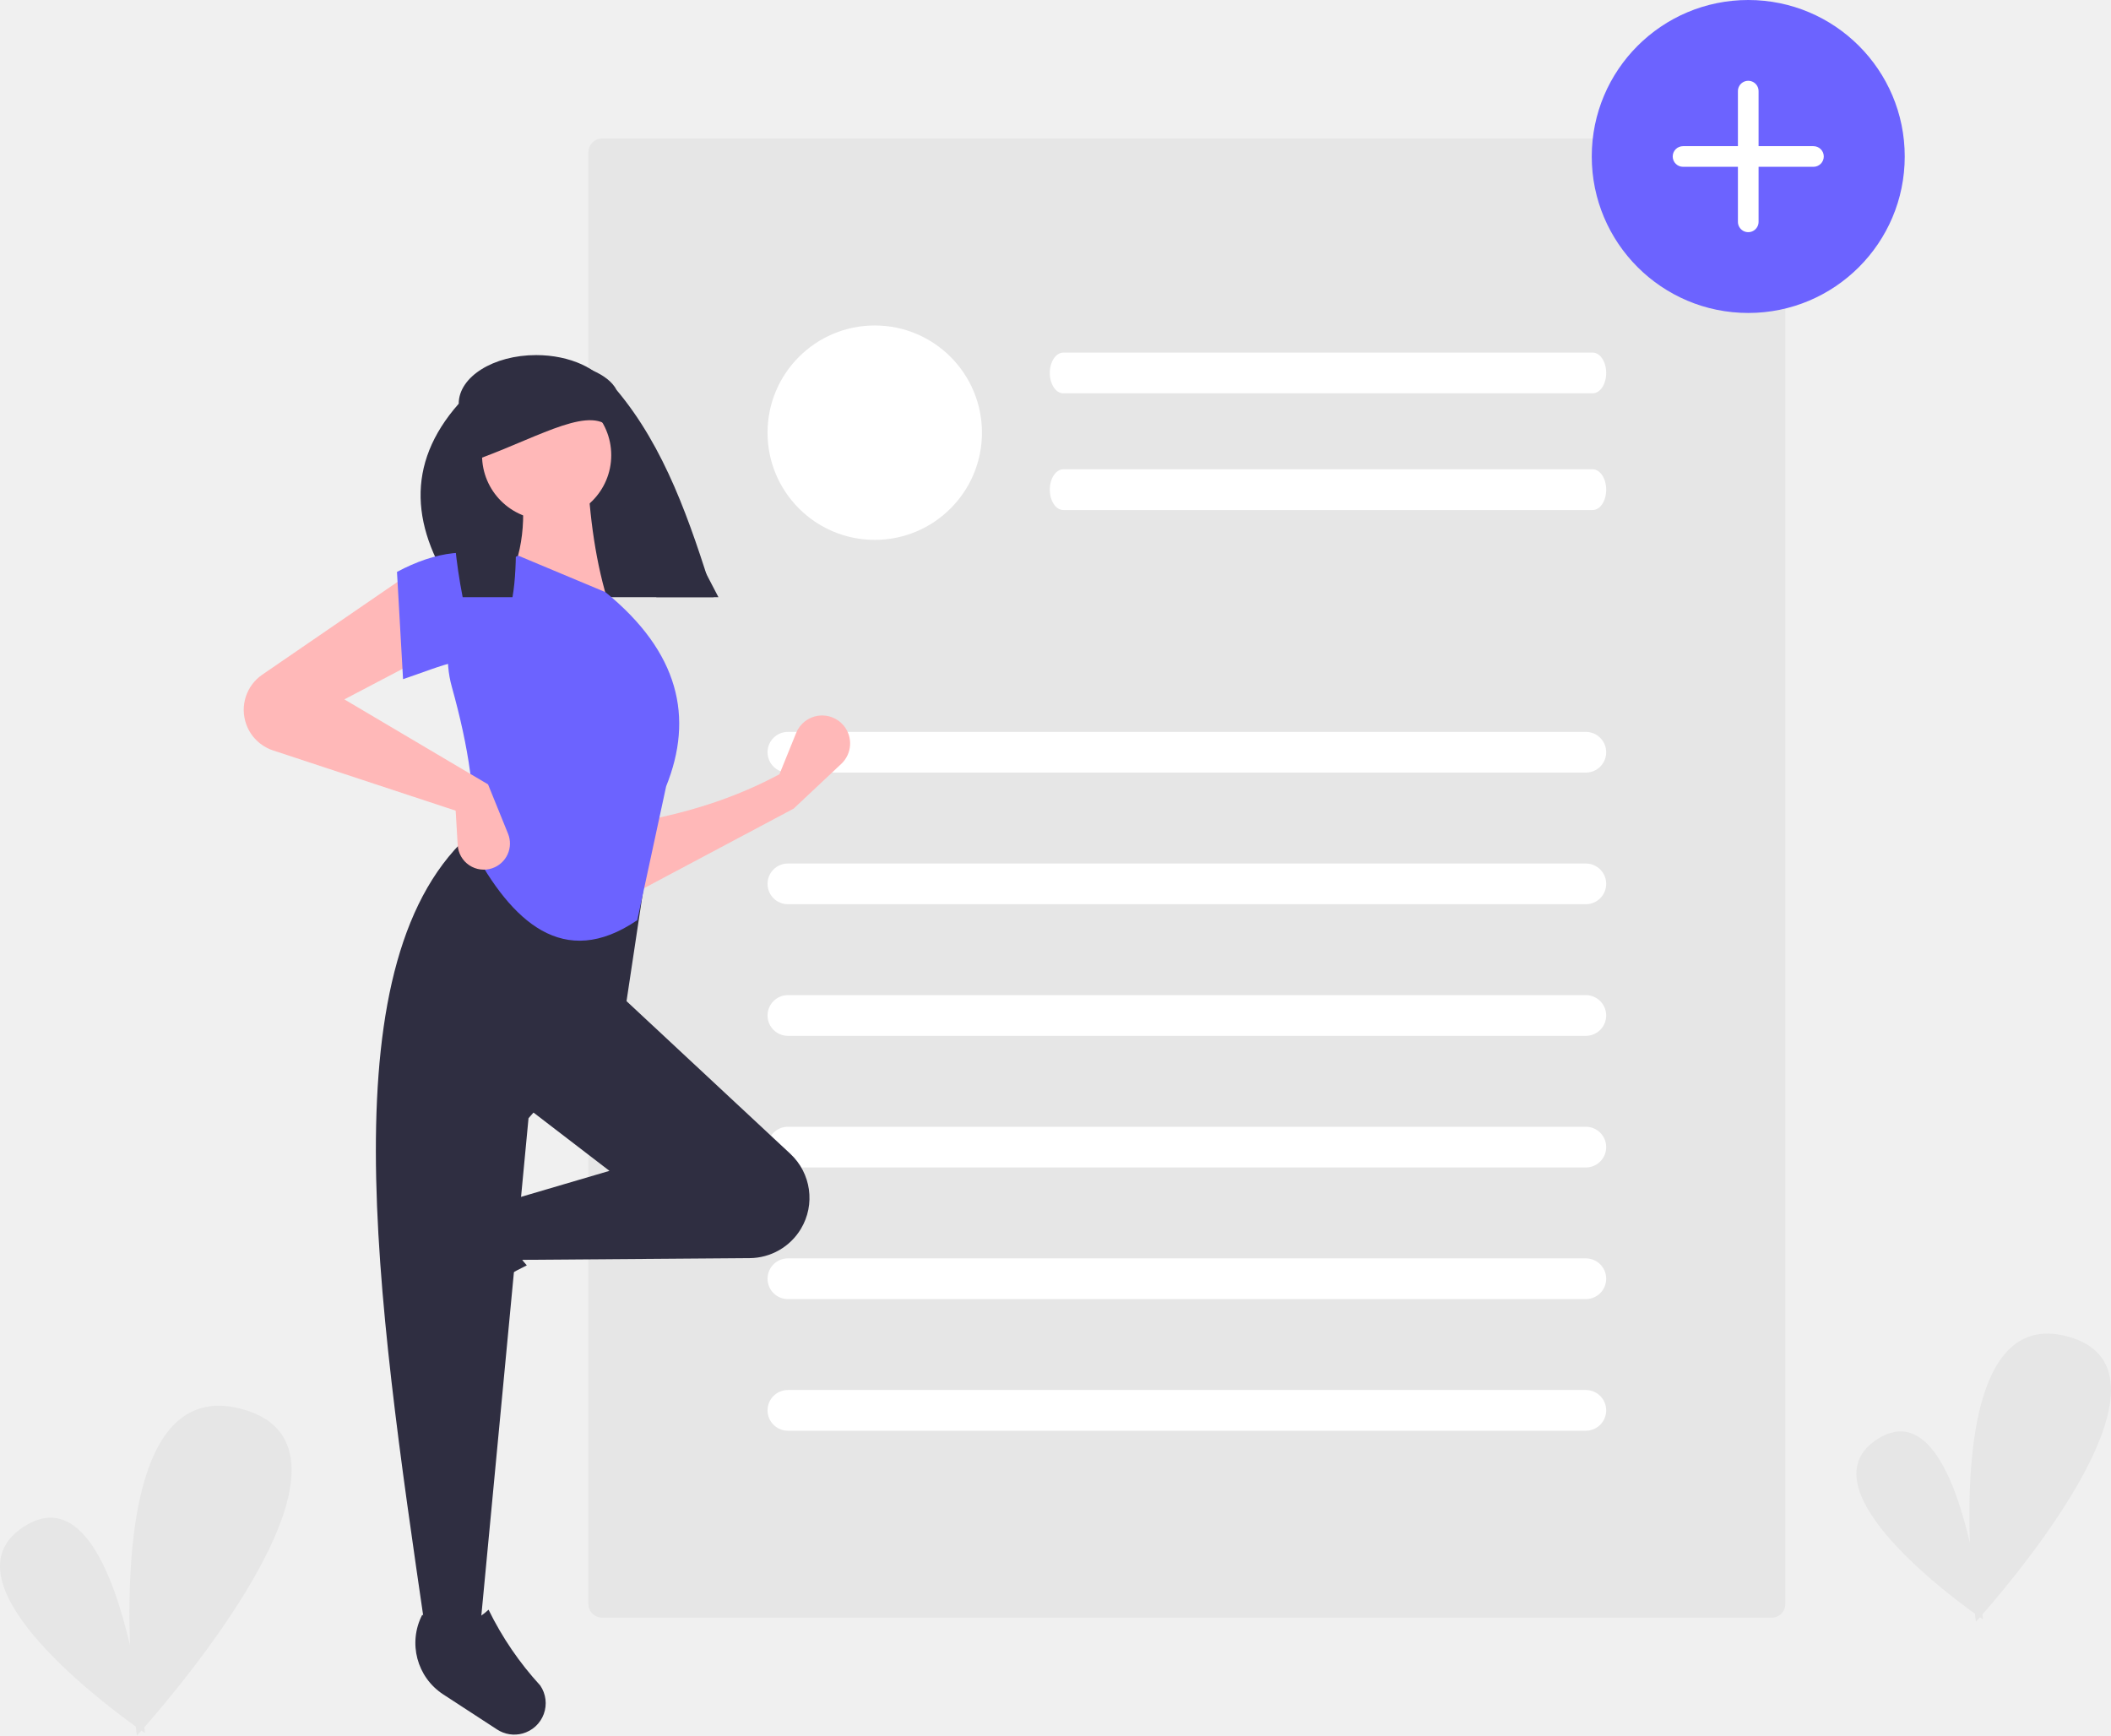
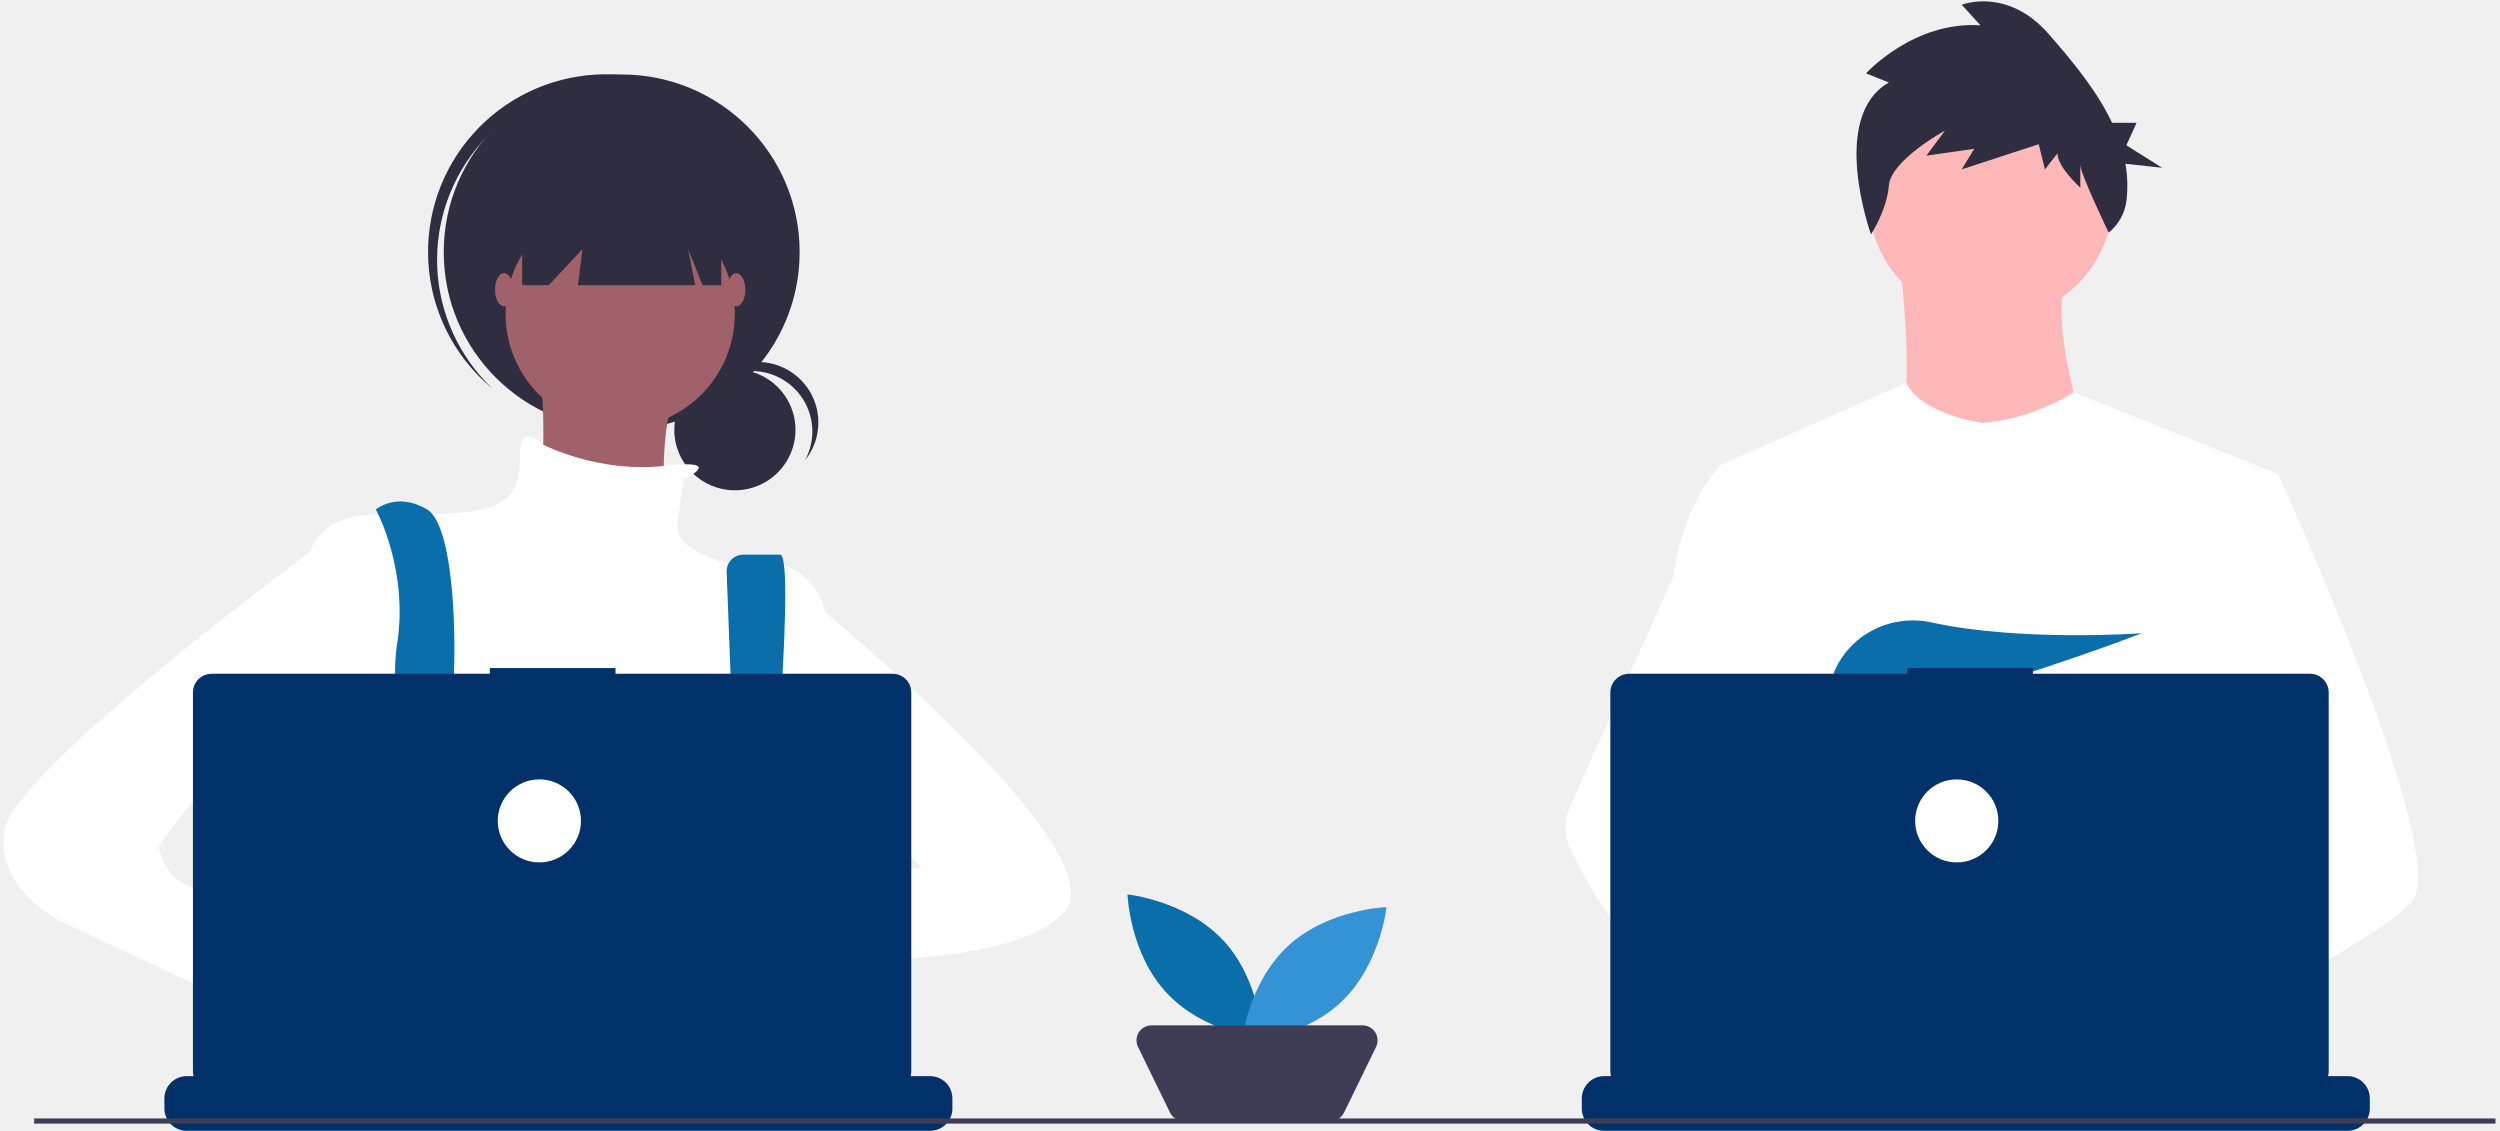
- <svg xmlns="http://www.w3.org/2000/svg" id="a6165653-2719-4fed-8ed9-8fe7d02b0919" data-name="Layer 1" width="777.805" height="639.552" viewBox="0 0 777.805 639.552">
-   <path d="M941.532,725.07c13.358-15.199,76.265-90.009,31.554-102.342-33.581-9.263-37.322,41.699-36.195,75.899-5.377-23.042-15.813-49.958-34.148-38.082-26.424,17.115,23.088,54.992,36.022,64.29.212,1.891.352,2.942.352,2.942s.53-.578,1.476-1.643c.739.517,1.15.795,1.15.795S941.675,726.258,941.532,725.07Z" transform="translate(-211.0973 -130.224)" fill="#e6e6e6" />
-   <path d="M264.281,766.677c15.3-17.408,87.349-103.092,36.14-117.217-38.461-10.609-42.746,47.76-41.456,86.93-6.159-26.39-18.111-57.219-39.111-43.617-30.264,19.603,26.444,62.984,41.257,73.634.243,2.166.404,3.369.404,3.369s.608-.663,1.691-1.882c.846.593,1.317.911,1.317.911S264.445,768.037,264.281,766.677Z" transform="translate(-211.0973 -130.224)" fill="#e6e6e6" />
-   <path d="M432.903,181.278a5.006,5.006,0,0,0-5,5v535a5.006,5.006,0,0,0,5,5H863.902a5.006,5.006,0,0,0,5-5v-535a5.006,5.006,0,0,0-5-5Z" transform="translate(-211.0973 -130.224)" fill="#e6e6e6" />
-   <path d="M795.403,414.903h-294a7.5,7.5,0,0,1,0-15h294a7.5,7.5,0,0,1,0,15Z" transform="translate(-211.0973 -130.224)" fill="#fff" />
-   <path d="M797.927,275.153H602.878c-2.748,0-4.976-3.358-4.976-7.5s2.228-7.5,4.976-7.5H797.927c2.748,0,4.976,3.358,4.976,7.5S800.675,275.153,797.927,275.153Z" transform="translate(-211.0973 -130.224)" fill="#fff" />
-   <path d="M797.927,318.153H602.878c-2.748,0-4.976-3.358-4.976-7.5s2.228-7.5,4.976-7.5H797.927c2.748,0,4.976,3.358,4.976,7.5S800.675,318.153,797.927,318.153Z" transform="translate(-211.0973 -130.224)" fill="#fff" />
-   <path d="M795.403,463.403h-294a7.5,7.5,0,0,1,0-15h294a7.5,7.5,0,0,1,0,15Z" transform="translate(-211.0973 -130.224)" fill="#fff" />
-   <path d="M795.403,511.903h-294a7.5,7.5,0,0,1,0-15h294a7.5,7.5,0,0,1,0,15Z" transform="translate(-211.0973 -130.224)" fill="#fff" />
-   <path d="M795.403,560.403h-294a7.5,7.5,0,0,1,0-15h294a7.5,7.5,0,0,1,0,15Z" transform="translate(-211.0973 -130.224)" fill="#fff" />
-   <path d="M795.403,608.903h-294a7.5,7.5,0,0,1,0-15h294a7.5,7.5,0,0,1,0,15Z" transform="translate(-211.0973 -130.224)" fill="#fff" />
-   <path d="M795.403,657.403h-294a7.5,7.5,0,0,1,0-15h294a7.5,7.5,0,0,1,0,15Z" transform="translate(-211.0973 -130.224)" fill="#fff" />
-   <circle cx="322.305" cy="159.429" r="39.5" fill="#fff" />
-   <path d="M594.265,414.903" transform="translate(-211.0973 -130.224)" fill="#fff" />
-   <path d="M503.507,428.188l-58.903,31.316-.746-26.096c19.226-3.209,37.517-8.797,54.429-17.895l6.16-15.22a10.318,10.318,0,0,1,17.536-2.678l0,0a10.318,10.318,0,0,1-.908,14.069Z" transform="translate(-211.0973 -130.224)" fill="#ffb8b8" />
-   <path d="M359.583,608.993v0a11.574,11.574,0,0,1,1.469-9.363L373.992,579.772a22.612,22.612,0,0,1,29.335-7.739h0c-5.438,9.256-4.68,17.377,1.878,24.434A117.631,117.631,0,0,0,377.269,615.511,11.574,11.574,0,0,1,359.583,608.993Z" transform="translate(-211.0973 -130.224)" fill="#2f2e41" />
-   <path d="M506.19,583.029l0,0a22.203,22.203,0,0,1-18.871,10.779l-85.96.651-3.728-21.623,38.026-11.184-32.061-24.605,35.044-41.008L502.289,555.363A22.203,22.203,0,0,1,506.19,583.029Z" transform="translate(-211.0973 -130.224)" fill="#2f2e41" />
-   <path d="M387.938,730.905H367.806C349.731,607.008,331.333,482.763,385.701,436.39l64.122,10.439-8.202,54.429-35.789,41.008Z" transform="translate(-211.0973 -130.224)" fill="#2f2e41" />
-   <path d="M403.634,768.972h0a11.574,11.574,0,0,1-9.363-1.469L374.413,754.565a22.612,22.612,0,0,1-7.741-29.335v0c9.257,5.437,17.377,4.679,24.434-1.88a117.63,117.63,0,0,0,19.047,27.935A11.574,11.574,0,0,1,403.634,768.972Z" transform="translate(-211.0973 -130.224)" fill="#2f2e41" />
-   <path d="M475.811,350.278H380.109c-17.674-25.003-19.748-48.913,0-71.294,0-9.896,12.783-17.919,28.551-17.919h0c12.352,0,23.303,4.985,27.139,12.354Z" transform="translate(-211.0973 -130.224)" fill="#2f2e41" />
-   <path d="M435.657,353.627l-37.28-8.947c6.192-12.674,6.702-26.776,3.728-41.754l25.351-.746C428.249,320.806,430.653,338.207,435.657,353.627Z" transform="translate(-211.0973 -130.224)" fill="#ffb8b8" />
-   <path d="M445.903,469.278c-27.139,18.493-46.314.633-60.947-26.923,2.033-16.862-1.259-37.041-7.357-58.966a40.138,40.138,0,0,1,24.506-48.401l0,0,32.061,13.421c27.224,22.19,32.582,46.227,22.368,71.578Z" transform="translate(-211.0973 -130.224)" fill="#6c63ff" />
-   <path d="M367.806,372.268l-29.824,15.658,52.938,31.316,7.366,18.17a9.637,9.637,0,0,1-5.789,12.731h0a9.637,9.637,0,0,1-12.762-8.544l-.745-12.663-67.284-22.204a15.733,15.733,0,0,1-9.873-9.611v0a15.733,15.733,0,0,1,5.903-18.303l54.105-37.118Z" transform="translate(-211.0973 -130.224)" fill="#ffb8b8" />
-   <path d="M397.631,375.25c-12.439-5.451-23.749.47-38.026,5.219l-2.237-39.517c14.176-7.556,27.692-9.593,40.263-3.728Z" transform="translate(-211.0973 -130.224)" fill="#6c63ff" />
-   <path d="M474.056,350.278H452.947c-13.138-24.236-12.541-67.056-40.777-57.512-18.141-10.767-7.732,31.484-12.243,57.512h-18.357c-4.988-25.43-5.057-50.913.811-71.635a9.655,9.655,0,0,1,3.512-7.059,19.952,19.952,0,0,1,2.945-2.238c6.487-4.087,10.843-6.414,20.32-6.414a57.204,57.204,0,0,1,15.688,2.157c.664.194,1.32.403,1.953.621.872.299,1.715.626,2.52.977,4.146,1.783,7.404,4.196,8.947,7.216C456.131,295.208,465.25,322.089,474.056,350.278Z" transform="translate(-211.0973 -130.224)" fill="#2f2e41" />
-   <circle cx="201.413" cy="167.729" r="23.802" fill="#ffb8b8" />
-   <path d="M436.652,288.772c-7.161-9.76-25.835,1.883-48.284,10.201V275.851c18.467-8.13,29.236-10.475,41.484-2.04Z" transform="translate(-211.0973 -130.224)" fill="#2f2e41" />
-   <circle cx="644.147" cy="57.659" r="57.659" fill="#6c63ff" />
-   <path d="M831.22,184.078a3.805,3.805,0,1,0,0,7.61h20.22v20.219a3.805,3.805,0,1,0,7.609,0V191.688h20.22a3.805,3.805,0,0,0,0-7.61H859.049V163.858a3.805,3.805,0,1,0-7.609,0v20.22Z" transform="translate(-211.0973 -130.224)" fill="#fff" />
+ <svg xmlns="http://www.w3.org/2000/svg" width="493" height="223" viewBox="0 0 493 223" fill="none">
+   <path d="M241.219 185.439C248.564 193.306 248.944 204.868 248.944 204.868C248.944 204.868 237.415 203.676 230.07 195.809C222.725 187.943 222.345 176.381 222.345 176.381C222.345 176.381 233.874 177.573 241.219 185.439Z" fill="#0A6EAA" />
+   <path d="M264.344 197.718C256.462 205.048 244.878 205.427 244.878 205.427C244.878 205.427 246.072 193.921 253.954 186.59C261.835 179.259 273.42 178.88 273.42 178.88C273.42 178.88 272.226 190.387 264.344 197.718Z" fill="#3393D4" />
+   <path d="M262.384 221.065H233.395C232.839 221.065 232.294 220.909 231.822 220.614C231.351 220.32 230.972 219.899 230.729 219.4L224.417 206.451C224.197 206 224.096 205.501 224.122 205C224.149 204.499 224.303 204.013 224.57 203.587C224.836 203.162 225.207 202.811 225.647 202.568C226.086 202.325 226.581 202.197 227.083 202.197H268.696C269.199 202.197 269.693 202.325 270.133 202.568C270.573 202.811 270.943 203.162 271.21 203.587C271.476 204.013 271.63 204.499 271.657 205C271.684 205.501 271.582 206 271.362 206.451L265.051 219.4C264.807 219.899 264.428 220.32 263.957 220.614C263.485 220.909 262.94 221.065 262.384 221.065V221.065Z" fill="#3F3D56" />
+   <path d="M392.574 63.147C405.905 63.147 416.712 52.361 416.712 39.056C416.712 25.751 405.905 14.965 392.574 14.965C379.243 14.965 368.436 25.751 368.436 39.056C368.436 52.361 379.243 63.147 392.574 63.147Z" fill="#FFB8B8" />
+   <path d="M374.561 51.102C374.561 51.102 379.108 85.317 372.112 89.158C365.115 92.999 413.741 93.348 413.741 93.348C413.741 93.348 402.896 63.671 407.794 54.593L374.561 51.102Z" fill="#FFB8B8" />
+   <path d="M449.246 93.521L445.202 111.899L436.651 150.783L436.395 152.912L433.444 177.565L431.481 193.941L430.165 204.942C422.162 209.047 416.362 211.881 416.362 211.881C416.362 211.881 415.863 209.385 415.059 206.191C409.443 207.871 399.051 210.659 390.244 211.216C393.451 214.784 394.925 218.135 392.926 220.609C386.893 228.065 361.985 212.445 353.274 206.62C353.071 208.014 352.994 209.424 353.044 210.833L346.377 205.716L347.037 193.941L348.15 174.02L349.548 149.037C349.107 147.967 348.738 146.869 348.442 145.751C346.4 138.504 343.922 124.034 342.022 111.899C340.492 102.133 339.343 93.881 339.1 92.125C339.067 91.896 339.051 91.778 339.051 91.778L375.955 75.502C378.578 81.573 390.825 83.398 390.825 83.398C400.971 82.7 408.924 77.36 408.924 77.36L449.246 93.521Z" fill="white" />
+   <path d="M419.163 204.9C419.163 204.9 417.6 205.434 415.06 206.191C409.443 207.871 399.051 210.659 390.244 211.216C382.662 211.701 376.255 210.535 375.083 205.598C374.58 203.475 375.293 201.729 376.845 200.294C381.48 196.005 393.586 194.469 403.187 193.941C405.898 193.794 408.406 193.725 410.494 193.699C414.039 193.653 416.363 193.725 416.363 193.725L416.418 193.941L419.163 204.9Z" fill="#FFB8B8" />
+   <path d="M372.493 16.268L367.979 14.465C367.979 14.465 377.416 4.096 390.545 4.998L386.853 0.94C386.853 0.94 395.879 -2.666 404.085 6.801C408.398 11.778 413.389 17.628 416.501 24.218H421.334L419.317 28.651L426.377 33.084L419.13 32.288C419.562 34.715 419.628 37.194 419.327 39.641C419.016 42.089 417.764 44.32 415.836 45.864V45.864C415.836 45.864 410.239 34.301 410.239 32.498V37.006C410.239 37.006 405.726 32.949 405.726 30.244L403.264 33.4L402.033 28.441L386.853 33.4L389.314 29.342L379.878 30.695L383.57 25.736C383.57 25.736 372.903 31.596 372.493 36.556C372.082 41.515 368.96 46.214 368.96 46.214C368.96 46.214 360.594 23.031 372.493 16.268Z" fill="#2F2E41" />
+   <path d="M475.484 178.013C473.025 180.673 466.933 184.68 459.547 189.018C456.8 190.629 453.875 192.29 450.892 193.941C443.772 197.883 436.318 201.788 430.166 204.942C422.164 209.047 416.364 211.881 416.364 211.881C416.364 211.881 415.865 209.385 415.061 206.191C413.984 201.915 412.362 196.389 410.672 193.941C410.613 193.856 410.554 193.778 410.495 193.699C410.002 193.054 409.507 192.677 409.018 192.677L433.445 177.564L444.002 171.032L436.396 152.912L426.858 130.183L432.615 111.899L438.402 93.521H449.247C449.247 93.521 452.838 101.344 457.43 112.253C458.116 113.885 458.825 115.585 459.547 117.341C468.994 140.273 480.772 172.297 475.484 178.013Z" fill="white" />
+   <path d="M392.925 220.609C386.892 228.065 361.985 212.445 353.273 206.62C351.376 205.352 350.247 204.549 350.247 204.549L358.217 193.942L360.741 190.584C360.741 190.584 362.999 191.779 366.338 193.725C366.459 193.797 366.58 193.87 366.705 193.942C369.584 195.629 373.198 197.834 376.845 200.294C381.877 203.691 386.964 207.567 390.244 211.216C393.451 214.784 394.924 218.135 392.925 220.609Z" fill="#FFB8B8" />
+   <path d="M366.339 193.725C365.448 193.722 364.558 193.794 363.68 193.941C356.134 195.236 353.908 202.053 353.275 206.62C353.072 208.014 352.995 209.424 353.045 210.833L346.378 205.716L343.949 203.852C338.103 201.817 332.894 198.204 328.377 193.941C324.459 190.179 320.944 186.018 317.89 181.529C314.848 177.103 312.136 172.46 309.776 167.638C309.117 166.292 308.763 164.819 308.739 163.321C308.714 161.824 309.02 160.339 309.634 158.973L317.89 140.611L329.956 113.773C330.045 113.134 330.142 112.51 330.248 111.899C332.641 98.206 339.052 92.125 339.052 92.125H343.949L347.225 111.899L351.295 136.466L348.443 145.751L341.852 167.193L348.151 174.02L366.339 193.725Z" fill="white" />
+   <path d="M371.881 134.262L376.068 139.137C377.624 138.841 379.248 138.493 380.921 138.103L379.718 134.262L382.659 137.686C400.383 133.335 422.352 124.876 422.352 124.876C422.352 124.876 398.634 126.612 380.925 122.75C373.09 121.042 365.028 124.918 361.813 132.252C359.944 136.514 360.237 140.207 366.866 140.207C369.105 140.169 371.339 139.959 373.546 139.58L371.881 134.262Z" fill="#0A6EAA" />
+   <path d="M467.326 216.612V218.6C467.327 219.146 467.226 219.687 467.027 220.196C466.939 220.422 466.833 220.641 466.709 220.851C466.318 221.506 465.763 222.049 465.098 222.426C464.433 222.802 463.682 223 462.918 223H316.34C315.576 223 314.825 222.802 314.16 222.426C313.495 222.049 312.94 221.506 312.549 220.851C312.425 220.641 312.319 220.422 312.231 220.196C312.032 219.687 311.931 219.146 311.932 218.6V216.612C311.932 216.034 312.046 215.462 312.267 214.928C312.489 214.394 312.813 213.909 313.223 213.5C313.632 213.092 314.118 212.768 314.653 212.547C315.188 212.326 315.761 212.212 316.34 212.212H324.789V211.285C324.789 211.261 324.794 211.237 324.803 211.215C324.812 211.192 324.826 211.172 324.843 211.155C324.86 211.138 324.88 211.124 324.903 211.115C324.925 211.106 324.949 211.101 324.973 211.101H329.381C329.405 211.101 329.429 211.106 329.452 211.115C329.474 211.124 329.494 211.138 329.511 211.155C329.528 211.172 329.542 211.192 329.551 211.215C329.56 211.237 329.565 211.261 329.565 211.285V212.212H332.319V211.285C332.319 211.261 332.324 211.237 332.333 211.215C332.342 211.192 332.356 211.172 332.373 211.155C332.39 211.138 332.41 211.124 332.433 211.115C332.455 211.106 332.479 211.101 332.503 211.101H336.911C336.935 211.101 336.959 211.106 336.982 211.115C337.004 211.124 337.024 211.138 337.041 211.155C337.058 211.172 337.072 211.192 337.081 211.215C337.09 211.237 337.095 211.261 337.095 211.285V212.212H339.852V211.285C339.852 211.261 339.857 211.237 339.866 211.215C339.875 211.192 339.889 211.172 339.906 211.155C339.923 211.138 339.943 211.124 339.966 211.115C339.988 211.106 340.012 211.101 340.036 211.101H344.444C344.469 211.101 344.493 211.106 344.515 211.115C344.537 211.124 344.557 211.138 344.575 211.155C344.592 211.172 344.605 211.192 344.614 211.215C344.624 211.237 344.628 211.261 344.628 211.285V212.212H347.382V211.285C347.382 211.261 347.387 211.237 347.396 211.215C347.405 211.192 347.419 211.172 347.436 211.155C347.453 211.138 347.473 211.124 347.496 211.115C347.518 211.106 347.542 211.101 347.566 211.101H351.974C351.999 211.101 352.022 211.106 352.045 211.115C352.067 211.124 352.087 211.138 352.104 211.155C352.122 211.172 352.135 211.192 352.144 211.215C352.154 211.237 352.158 211.261 352.158 211.285V212.212H354.912V211.285C354.912 211.261 354.917 211.237 354.926 211.215C354.935 211.192 354.949 211.172 354.966 211.155C354.983 211.138 355.003 211.124 355.026 211.115C355.048 211.106 355.072 211.101 355.096 211.101H359.504C359.528 211.101 359.552 211.106 359.575 211.115C359.597 211.124 359.617 211.138 359.634 211.155C359.651 211.172 359.665 211.192 359.674 211.215C359.683 211.237 359.688 211.261 359.688 211.285V212.212H362.445V211.285C362.445 211.261 362.45 211.237 362.459 211.215C362.469 211.192 362.482 211.172 362.499 211.155C362.516 211.138 362.537 211.124 362.559 211.115C362.581 211.106 362.605 211.101 362.629 211.101H367.038C367.062 211.101 367.086 211.106 367.108 211.115C367.13 211.124 367.151 211.138 367.168 211.155C367.185 211.172 367.198 211.192 367.207 211.215C367.217 211.237 367.221 211.261 367.221 211.285V212.212H369.975V211.285C369.975 211.261 369.98 211.237 369.989 211.215C369.999 211.192 370.012 211.172 370.029 211.155C370.046 211.138 370.066 211.124 370.089 211.115C370.111 211.106 370.135 211.101 370.159 211.101H404.69C404.715 211.101 404.739 211.106 404.761 211.115C404.783 211.124 404.803 211.138 404.821 211.155C404.838 211.172 404.851 211.192 404.86 211.215C404.87 211.237 404.874 211.261 404.874 211.285V212.212H407.632V211.285C407.631 211.261 407.636 211.237 407.645 211.215C407.655 211.192 407.668 211.172 407.685 211.155C407.702 211.138 407.723 211.124 407.745 211.115C407.767 211.106 407.791 211.101 407.815 211.101H412.224C412.272 211.102 412.319 211.121 412.353 211.156C412.388 211.19 412.407 211.236 412.407 211.285V212.212H415.161V211.285C415.161 211.261 415.166 211.237 415.175 211.215C415.185 211.192 415.198 211.172 415.215 211.155C415.232 211.138 415.253 211.124 415.275 211.115C415.297 211.106 415.321 211.101 415.345 211.101H419.754C419.778 211.101 419.802 211.106 419.824 211.115C419.846 211.124 419.867 211.138 419.884 211.155C419.901 211.172 419.914 211.192 419.924 211.215C419.933 211.237 419.937 211.261 419.937 211.285V212.212H422.691V211.285C422.691 211.261 422.696 211.237 422.705 211.215C422.715 211.192 422.728 211.172 422.745 211.155C422.762 211.138 422.783 211.124 422.805 211.115C422.827 211.106 422.851 211.101 422.875 211.101H427.284C427.308 211.101 427.332 211.106 427.354 211.115C427.376 211.124 427.397 211.138 427.414 211.155C427.431 211.172 427.444 211.192 427.453 211.215C427.463 211.237 427.467 211.261 427.467 211.285V212.212H430.225V211.285C430.225 211.261 430.229 211.237 430.239 211.215C430.248 211.192 430.261 211.172 430.278 211.155C430.295 211.138 430.316 211.124 430.338 211.115C430.36 211.106 430.384 211.101 430.408 211.101H434.817C434.865 211.102 434.911 211.122 434.945 211.156C434.979 211.19 434.998 211.237 434.997 211.285V212.212H437.755V211.285C437.755 211.261 437.759 211.237 437.768 211.215C437.778 211.192 437.791 211.172 437.808 211.155C437.825 211.138 437.846 211.124 437.868 211.115C437.89 211.106 437.914 211.101 437.938 211.101H442.347C442.371 211.101 442.395 211.106 442.417 211.115C442.439 211.124 442.46 211.138 442.477 211.155C442.494 211.172 442.507 211.192 442.517 211.215C442.526 211.237 442.531 211.261 442.53 211.285V212.212H445.284V211.285C445.284 211.261 445.289 211.237 445.298 211.215C445.308 211.192 445.321 211.172 445.338 211.155C445.355 211.138 445.376 211.124 445.398 211.115C445.42 211.106 445.444 211.101 445.468 211.101H449.877C449.901 211.101 449.925 211.106 449.947 211.115C449.969 211.124 449.99 211.138 450.007 211.155C450.024 211.172 450.037 211.192 450.047 211.215C450.056 211.237 450.06 211.261 450.06 211.285V212.212H462.918C463.497 212.212 464.07 212.326 464.605 212.547C465.14 212.768 465.626 213.092 466.035 213.5C466.445 213.909 466.769 214.394 466.991 214.928C467.212 215.462 467.326 216.034 467.326 216.612V216.612Z" fill="#003269" />
+   <path d="M455.524 132.866H400.89V131.742H376.116V132.866H321.257C320.772 132.866 320.291 132.962 319.843 133.147C319.395 133.332 318.987 133.604 318.644 133.947C318.301 134.289 318.029 134.696 317.843 135.143C317.657 135.591 317.562 136.07 317.562 136.555V211.22C317.562 212.198 317.951 213.136 318.644 213.828C319.337 214.519 320.277 214.908 321.257 214.908H455.524C456.504 214.908 457.444 214.519 458.137 213.828C458.83 213.136 459.219 212.198 459.219 211.22V136.555C459.219 136.07 459.124 135.591 458.938 135.143C458.752 134.696 458.48 134.289 458.137 133.947C457.794 133.604 457.386 133.332 456.938 133.147C456.489 132.962 456.009 132.866 455.524 132.866V132.866Z" fill="#003269" />
+   <path d="M385.871 170.072C390.403 170.072 394.077 166.405 394.077 161.882C394.077 157.359 390.403 153.692 385.871 153.692C381.339 153.692 377.665 157.359 377.665 161.882C377.665 166.405 381.339 170.072 385.871 170.072Z" fill="white" />
+   <path d="M144.921 96.687C151.519 96.687 156.868 91.349 156.868 84.764C156.868 78.178 151.519 72.84 144.921 72.84C138.323 72.84 132.975 78.178 132.975 84.764C132.975 91.349 138.323 96.687 144.921 96.687Z" fill="#2F2E41" />
+   <path d="M148.25 73.168C150.318 73.169 152.35 73.704 154.148 74.723C155.946 75.742 157.448 77.209 158.508 78.981C159.567 80.753 160.149 82.769 160.194 84.832C160.239 86.895 159.748 88.934 158.767 90.751C159.803 89.457 160.557 87.963 160.982 86.362C161.407 84.762 161.493 83.091 161.235 81.455C160.978 79.819 160.381 78.255 159.484 76.862C158.587 75.47 157.409 74.279 156.025 73.365C154.642 72.452 153.083 71.836 151.447 71.558C149.812 71.279 148.137 71.343 146.528 71.747C144.919 72.15 143.411 72.883 142.102 73.9C140.793 74.917 139.71 76.195 138.923 77.652C140.04 76.253 141.458 75.123 143.073 74.347C144.688 73.57 146.458 73.168 148.25 73.168V73.168Z" fill="#2F2E41" />
+   <path d="M122.598 84.738C141.979 84.738 157.691 69.057 157.691 49.713C157.691 30.369 141.979 14.688 122.598 14.688C103.216 14.688 87.504 30.369 87.504 49.713C87.504 69.057 103.216 84.738 122.598 84.738Z" fill="#2F2E41" />
+   <path d="M95.055 27.982C101.101 21.195 109.554 17.018 118.628 16.332C127.702 15.647 136.688 18.507 143.69 24.309C143.403 24.037 143.119 23.763 142.82 23.498C135.864 17.326 126.737 14.165 117.445 14.71C108.154 15.255 99.46 19.462 93.276 26.404C87.093 33.347 83.925 42.457 84.471 51.73C85.017 61.003 89.232 69.68 96.188 75.852C96.486 76.116 96.793 76.366 97.097 76.618C90.504 70.358 86.605 61.787 86.224 52.712C85.843 43.638 89.009 34.77 95.055 27.982V27.982Z" fill="#2F2E41" />
+   <path d="M122.3 84.442C134.783 84.442 144.903 74.342 144.903 61.883C144.903 49.424 134.783 39.325 122.3 39.325C109.817 39.325 99.698 49.424 99.698 61.883C99.698 74.342 109.817 84.442 122.3 84.442Z" fill="#A0616A" />
+   <path d="M106.241 69.007C106.241 69.007 109.215 96.314 104.456 99.283C99.698 102.251 131.817 106.406 131.817 106.406C131.817 106.406 127.059 76.724 138.955 69.007L106.241 69.007Z" fill="#A0616A" />
+   <path d="M134.791 94.534C134.791 94.534 143.648 90.406 130.892 91.876C118.136 93.346 107.131 87.707 107.131 87.707C107.131 87.707 103.266 83.848 102.671 88.004C102.077 92.159 104.456 99.876 91.37 101.064C78.284 102.251 66.388 98.689 61.63 107.594C56.871 116.498 59.251 155.085 59.251 155.085C59.251 155.085 68.173 187.142 75.31 191.891C82.448 196.641 144.902 190.11 144.902 190.11L162.747 158.054V120.654C162.747 120.654 160.367 107.594 143.713 111.156C143.713 111.156 133.006 108.781 133.601 103.438C134.196 98.096 134.791 94.534 134.791 94.534Z" fill="white" />
+   <path d="M77.672 214.577C78.039 212.979 78.285 212.074 78.285 212.074L78.095 210.774L76.135 197.493L75.312 191.891C82.448 188.923 84.233 175.268 84.233 175.268L84.502 175.107L85.72 174.38V174.377L90.093 171.759L90.181 171.707L91.947 172.88L95.535 175.268C100.238 178.771 105.622 181.256 111.343 182.564C117.063 183.872 122.994 183.975 128.756 182.865C131.439 182.407 134.061 181.651 136.575 180.611L145.228 177.732L145.497 177.643L145.763 177.682L150.837 178.449L150.929 178.465L151.349 178.528L150.174 186.636L148.471 198.42C152.971 200.798 156.972 205.267 160.471 210.774C161.246 211.993 161.997 213.26 162.723 214.577C163.668 216.281 164.571 218.053 165.431 219.868C165.536 220.084 165.638 220.304 165.74 220.523C166.071 221.234 166.399 221.952 166.718 222.672H76.096C76.214 221.948 76.332 221.257 76.447 220.592C76.453 220.57 76.458 220.547 76.46 220.523C76.503 220.301 76.543 220.084 76.579 219.868C76.979 217.706 77.366 215.901 77.672 214.577Z" fill="#2F2E41" />
+   <path d="M74.122 100.47C74.122 100.47 80.665 112.343 78.286 127.184C75.906 142.025 85.423 178.831 85.423 178.831L92.561 177.05C92.561 177.05 87.803 146.181 88.992 139.057C90.182 131.933 90.182 104.032 84.234 100.47C78.286 96.908 74.122 100.47 74.122 100.47Z" fill="#0A6EAA" />
+   <path d="M143.296 112.808L145.796 178.534L150.554 181.502C150.554 181.502 157.395 109.375 153.826 109.375H146.564C146.12 109.375 145.681 109.465 145.273 109.64C144.865 109.814 144.497 110.07 144.192 110.391C143.886 110.712 143.649 111.092 143.495 111.508C143.341 111.923 143.273 112.366 143.296 112.808V112.808Z" fill="#0A6EAA" />
+   <path d="M88.694 177.347C90.337 177.347 91.668 176.018 91.668 174.379C91.668 172.74 90.337 171.411 88.694 171.411C87.052 171.411 85.72 172.74 85.72 174.379C85.72 176.018 87.052 177.347 88.694 177.347Z" fill="#3393D4" />
+   <path d="M148.173 180.315C149.816 180.315 151.147 178.986 151.147 177.347C151.147 175.708 149.816 174.379 148.173 174.379C146.531 174.379 145.199 175.708 145.199 177.347C145.199 178.986 146.531 180.315 148.173 180.315Z" fill="#3393D4" />
+   <path d="M102.969 33.685V56.243H108.203L114.864 49.12L113.972 56.243H137.111L135.683 49.12L138.538 56.243H142.225V33.685H102.969Z" fill="#2F2E41" />
+   <path d="M99.4 60.399C100.385 60.399 101.184 58.937 101.184 57.134C101.184 55.331 100.385 53.869 99.4 53.869C98.414 53.869 97.615 55.331 97.615 57.134C97.615 58.937 98.414 60.399 99.4 60.399Z" fill="#A0616A" />
+   <path d="M145.2 60.399C146.185 60.399 146.984 58.937 146.984 57.134C146.984 55.331 146.185 53.869 145.2 53.869C144.214 53.869 143.415 55.331 143.415 57.134C143.415 58.937 144.214 60.399 145.2 60.399Z" fill="#A0616A" />
+   <path d="M157.394 177.05C157.394 177.05 130.33 172.004 128.546 180.909C126.761 189.814 158.583 185.955 158.583 185.955L157.394 177.05Z" fill="#A0616A" />
+   <path d="M156.8 115.905C156.8 115.905 221.634 167.552 209.738 180.018C197.841 192.485 152.636 188.923 152.636 188.923L155.61 174.082L181.782 171.114L168.696 158.054L156.8 159.241V115.905Z" fill="white" />
+   <path d="M61.037 201.983L69.364 208.513C69.364 208.513 75.312 226.916 84.234 221.574C93.156 216.231 75.907 197.234 75.907 197.234L65.795 193.672L61.037 201.983Z" fill="#A0616A" />
+   <path d="M69.363 106.406L61.058 108.901C61.058 108.901 3.34 151.523 0.961 163.396C-1.419 175.269 12.262 181.799 12.262 181.799L64.01 206.139L69.363 191.891L44.976 179.425C44.976 179.425 46.76 175.863 39.623 175.269C32.485 174.676 31.296 166.958 31.296 166.958C31.296 166.958 45.571 144.993 53.303 149.742C61.036 154.492 63.415 158.053 63.415 158.053L69.363 106.406Z" fill="white" />
+   <path d="M187.813 216.612V218.6C187.814 219.146 187.713 219.687 187.514 220.196C187.426 220.422 187.32 220.641 187.196 220.851C186.805 221.506 186.249 222.049 185.585 222.426C184.92 222.802 184.169 223 183.405 223H36.827C36.063 223 35.311 222.802 34.647 222.426C33.982 222.049 33.427 221.506 33.036 220.851C32.912 220.641 32.806 220.422 32.717 220.196C32.519 219.687 32.418 219.146 32.419 218.6V216.612C32.419 216.034 32.532 215.462 32.754 214.928C32.975 214.394 33.3 213.909 33.709 213.5C34.119 213.092 34.605 212.768 35.14 212.547C35.675 212.326 36.248 212.212 36.827 212.212H45.276V211.285C45.276 211.261 45.281 211.237 45.29 211.215C45.299 211.192 45.313 211.172 45.33 211.155C45.347 211.138 45.367 211.124 45.389 211.115C45.412 211.106 45.436 211.101 45.46 211.101H49.868C49.892 211.101 49.916 211.106 49.938 211.115C49.961 211.124 49.981 211.138 49.998 211.155C50.015 211.172 50.029 211.192 50.038 211.215C50.047 211.237 50.052 211.261 50.052 211.285V212.212H52.806V211.285C52.806 211.261 52.811 211.237 52.82 211.215C52.829 211.192 52.843 211.172 52.86 211.155C52.877 211.138 52.897 211.124 52.919 211.115C52.942 211.106 52.966 211.101 52.99 211.101H57.398C57.422 211.101 57.446 211.106 57.468 211.115C57.491 211.124 57.511 211.138 57.528 211.155C57.545 211.172 57.559 211.192 57.568 211.215C57.577 211.237 57.582 211.261 57.582 211.285V212.212H60.339V211.285C60.339 211.261 60.344 211.237 60.353 211.215C60.362 211.192 60.376 211.172 60.393 211.155C60.41 211.138 60.43 211.124 60.453 211.115C60.475 211.106 60.499 211.101 60.523 211.101H64.931C64.956 211.101 64.979 211.106 65.002 211.115C65.024 211.124 65.044 211.138 65.061 211.155C65.078 211.172 65.092 211.192 65.101 211.215C65.11 211.237 65.115 211.261 65.115 211.285V212.212H67.869V211.285C67.869 211.261 67.874 211.237 67.883 211.215C67.892 211.192 67.906 211.172 67.923 211.155C67.94 211.138 67.96 211.124 67.983 211.115C68.005 211.106 68.029 211.101 68.053 211.101H72.461C72.485 211.101 72.509 211.106 72.532 211.115C72.554 211.124 72.574 211.138 72.591 211.155C72.608 211.172 72.622 211.192 72.631 211.215C72.64 211.237 72.645 211.261 72.645 211.285V212.212H75.399V211.285C75.399 211.261 75.404 211.237 75.413 211.215C75.422 211.192 75.436 211.172 75.453 211.155C75.47 211.138 75.49 211.124 75.512 211.115C75.535 211.106 75.559 211.101 75.583 211.101H79.991C80.015 211.101 80.039 211.106 80.061 211.115C80.084 211.124 80.104 211.138 80.121 211.155C80.138 211.172 80.152 211.192 80.161 211.215C80.17 211.237 80.175 211.261 80.175 211.285V212.212H82.932V211.285C82.932 211.261 82.937 211.237 82.946 211.215C82.955 211.192 82.969 211.172 82.986 211.155C83.003 211.138 83.023 211.124 83.046 211.115C83.068 211.106 83.092 211.101 83.116 211.101H87.524C87.549 211.101 87.572 211.106 87.595 211.115C87.617 211.124 87.637 211.138 87.654 211.155C87.671 211.172 87.685 211.192 87.694 211.215C87.704 211.237 87.708 211.261 87.708 211.285V212.212H90.462V211.285C90.462 211.261 90.467 211.237 90.476 211.215C90.485 211.192 90.499 211.172 90.516 211.155C90.533 211.138 90.553 211.124 90.576 211.115C90.598 211.106 90.622 211.101 90.646 211.101H125.177C125.201 211.101 125.225 211.106 125.248 211.115C125.27 211.124 125.29 211.138 125.307 211.155C125.324 211.172 125.338 211.192 125.347 211.215C125.356 211.237 125.361 211.261 125.361 211.285V212.212H128.118V211.285C128.118 211.261 128.123 211.237 128.132 211.215C128.141 211.192 128.155 211.172 128.172 211.155C128.189 211.138 128.209 211.124 128.232 211.115C128.254 211.106 128.278 211.101 128.302 211.101H132.71C132.759 211.102 132.806 211.121 132.84 211.156C132.874 211.19 132.894 211.236 132.894 211.285V212.212H135.648V211.285C135.648 211.261 135.653 211.237 135.662 211.215C135.671 211.192 135.685 211.172 135.702 211.155C135.719 211.138 135.739 211.124 135.762 211.115C135.784 211.106 135.808 211.101 135.832 211.101H140.24C140.265 211.101 140.288 211.106 140.311 211.115C140.333 211.124 140.353 211.138 140.37 211.155C140.388 211.172 140.401 211.192 140.41 211.215C140.42 211.237 140.424 211.261 140.424 211.285V212.212H143.178V211.285C143.178 211.261 143.183 211.237 143.192 211.215C143.201 211.192 143.215 211.172 143.232 211.155C143.249 211.138 143.269 211.124 143.292 211.115C143.314 211.106 143.338 211.101 143.362 211.101H147.77C147.794 211.101 147.818 211.106 147.841 211.115C147.863 211.124 147.883 211.138 147.9 211.155C147.917 211.172 147.931 211.192 147.94 211.215C147.949 211.237 147.954 211.261 147.954 211.285V212.212H150.711V211.285C150.711 211.261 150.716 211.237 150.725 211.215C150.735 211.192 150.748 211.172 150.765 211.155C150.782 211.138 150.803 211.124 150.825 211.115C150.847 211.106 150.871 211.101 150.895 211.101H155.304C155.352 211.102 155.398 211.122 155.432 211.156C155.465 211.19 155.484 211.237 155.484 211.285V212.212H158.241V211.285C158.241 211.261 158.246 211.237 158.255 211.215C158.264 211.192 158.278 211.172 158.295 211.155C158.312 211.138 158.332 211.124 158.355 211.115C158.377 211.106 158.401 211.101 158.425 211.101H162.833C162.858 211.101 162.882 211.106 162.904 211.115C162.926 211.124 162.946 211.138 162.964 211.155C162.981 211.172 162.994 211.192 163.003 211.215C163.013 211.237 163.017 211.261 163.017 211.285V212.212H165.771V211.285C165.771 211.261 165.776 211.237 165.785 211.215C165.794 211.192 165.808 211.172 165.825 211.155C165.842 211.138 165.862 211.124 165.885 211.115C165.907 211.106 165.931 211.101 165.955 211.101H170.363C170.388 211.101 170.411 211.106 170.434 211.115C170.456 211.124 170.476 211.138 170.493 211.155C170.511 211.172 170.524 211.192 170.533 211.215C170.543 211.237 170.547 211.261 170.547 211.285V212.212H183.405C183.984 212.212 184.557 212.326 185.092 212.547C185.627 212.768 186.113 213.092 186.522 213.5C186.931 213.909 187.256 214.394 187.478 214.928C187.699 215.462 187.813 216.034 187.813 216.612V216.612Z" fill="#003269" />
+   <path d="M176.01 132.865H121.376V131.741H96.603V132.865H41.744C40.764 132.865 39.824 133.253 39.131 133.945C38.438 134.637 38.049 135.575 38.049 136.553V211.218C38.049 212.196 38.438 213.134 39.131 213.826C39.824 214.518 40.764 214.906 41.744 214.906H176.01C176.991 214.906 177.93 214.518 178.624 213.826C179.317 213.134 179.706 212.196 179.706 211.218V136.553C179.706 135.575 179.317 134.637 178.624 133.945C177.93 133.253 176.991 132.865 176.01 132.865V132.865Z" fill="#003269" />
+   <path d="M106.36 170.071C110.892 170.071 114.566 166.404 114.566 161.881C114.566 157.357 110.892 153.69 106.36 153.69C101.828 153.69 98.154 157.357 98.154 161.881C98.154 166.404 101.828 170.071 106.36 170.071Z" fill="white" />
+   <path d="M492.111 220.555H6.734V221.575H492.111V220.555Z" fill="#3F3D56" />
</svg>
